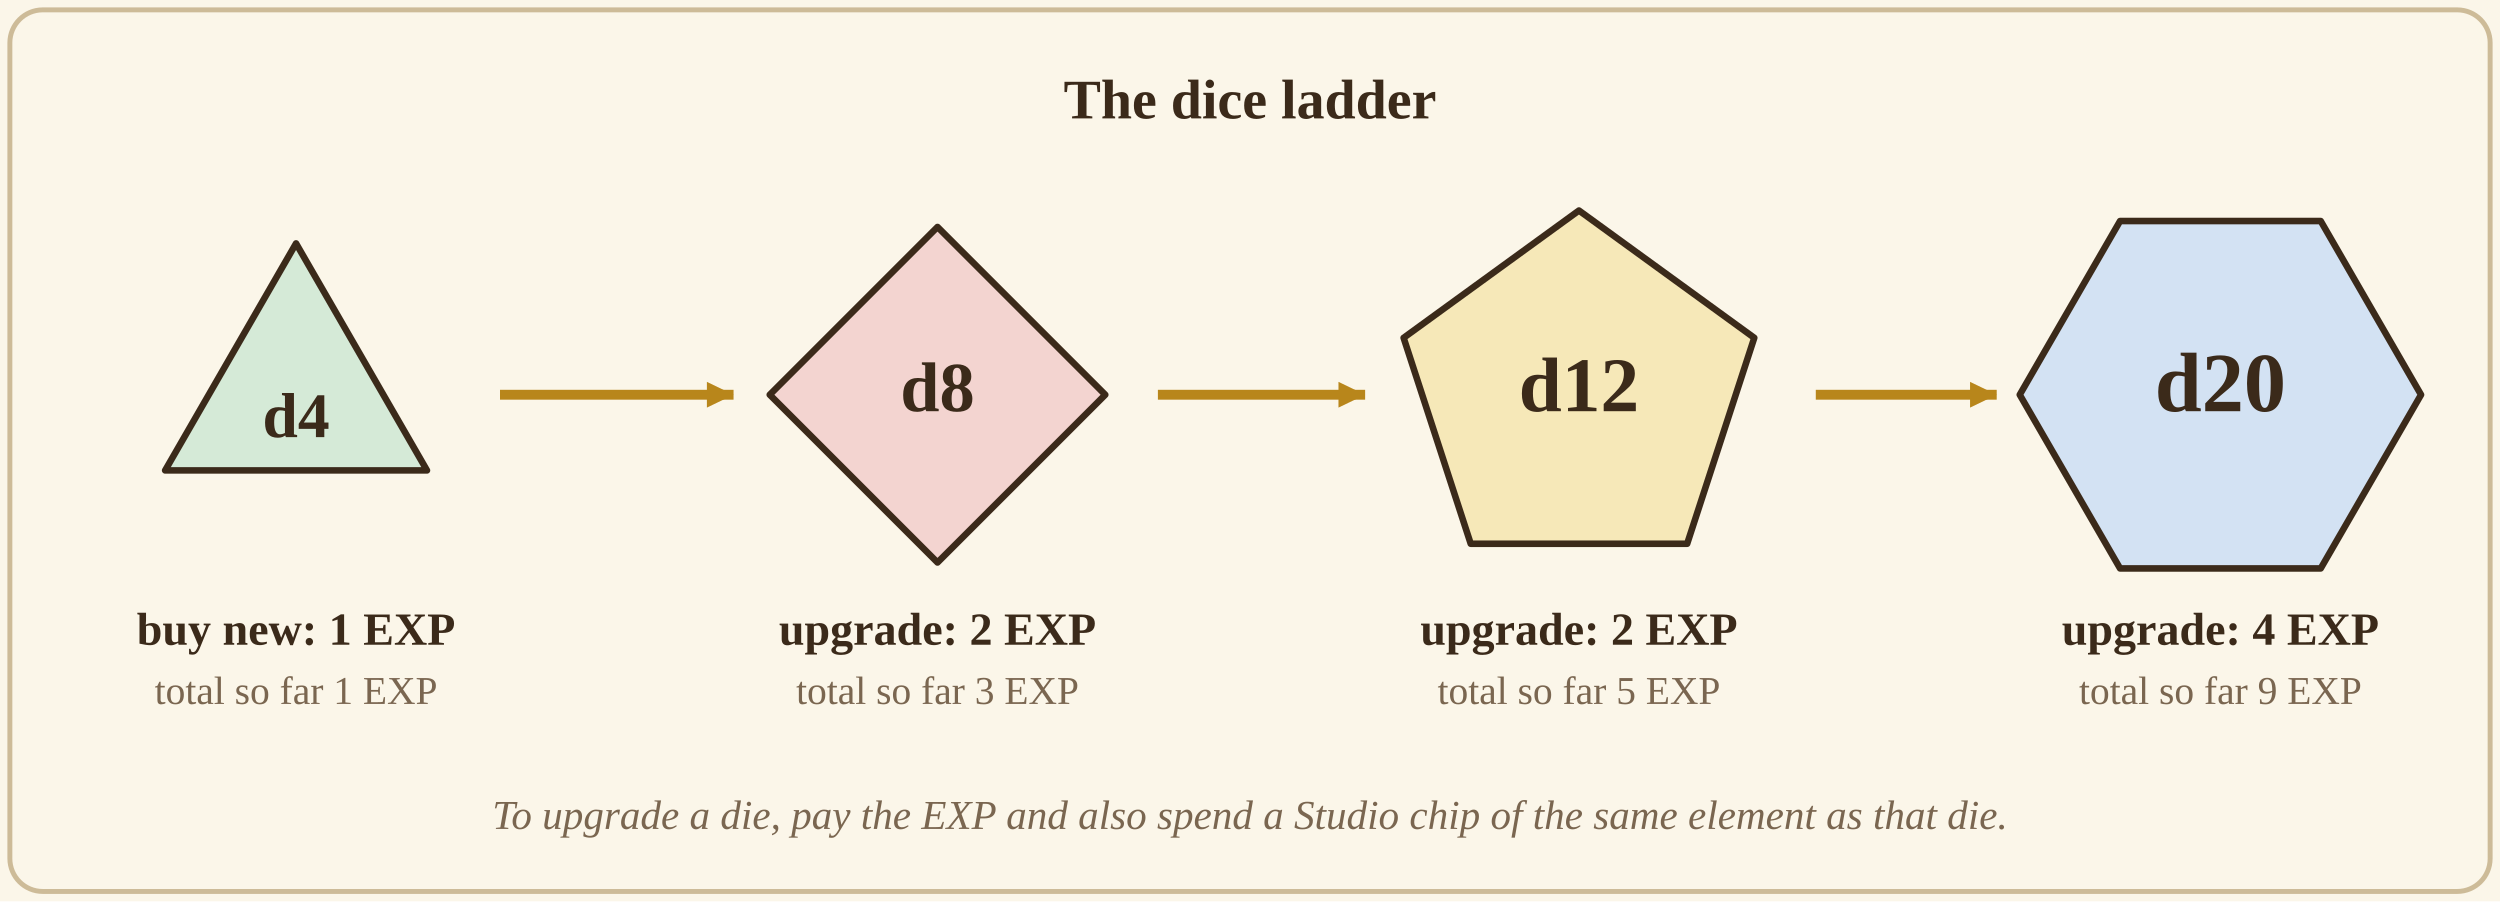
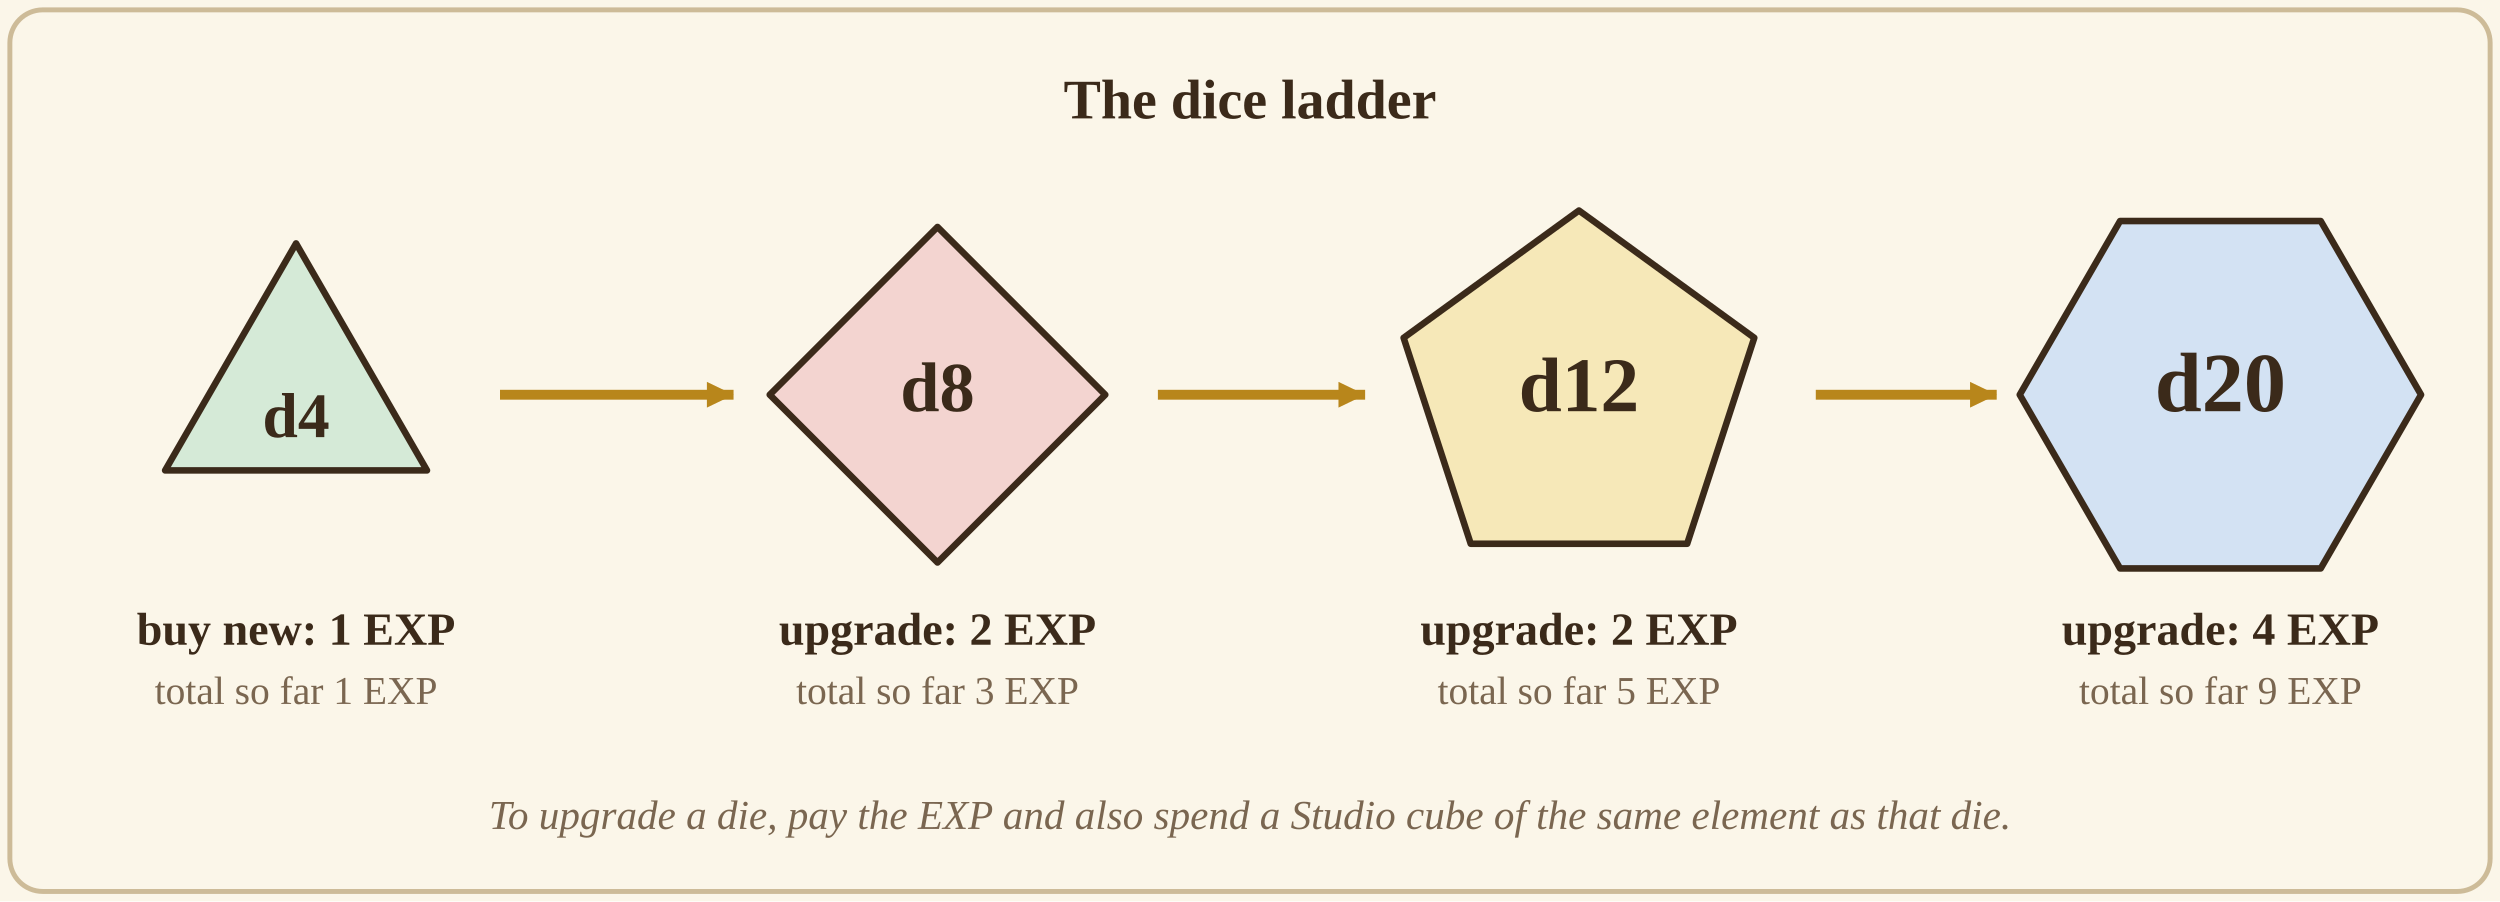
<svg xmlns="http://www.w3.org/2000/svg" viewBox="0 0 760 274" width="760" height="274" role="img" aria-label="Dice ladder from d4 to d20 with EXP prices" font-family="Georgia, 'Times New Roman', serif">
  <rect width="760" height="274" fill="#fbf6e9" />
  <rect x="3" y="3" width="754" height="268" fill="none" stroke="#cdbb98" stroke-width="1.5" rx="10" />
  <text x="380" y="36" font-size="17" font-weight="bold" fill="#3b2a1a" text-anchor="middle">The dice ladder</text>
  <polygon points="90.0,74.0 129.8,143.0 50.2,143.0" fill="#d5ead7" stroke="#3b2a1a" stroke-width="2" stroke-linejoin="round" />
  <text x="90" y="132.88" font-size="19.32" font-weight="bold" fill="#3b2a1a" text-anchor="middle">d4</text>
  <text x="90" y="196" font-size="14" font-weight="bold" fill="#3b2a1a" text-anchor="middle">buy new: 1 EXP</text>
  <text x="90" y="214" font-size="12" font-weight="normal" fill="#7a6650" text-anchor="middle">total so far 1 EXP</text>
  <line x1="152" y1="120" x2="223" y2="120" stroke="#b8861b" stroke-width="3" />
  <path d="M223,120 L214.896,116.085 L214.896,123.915 Z" fill="#b8861b" />
  <polygon points="285.0,69.0 336.0,120.0 285.0,171.0 234.0,120.0" fill="#f3d4d0" stroke="#3b2a1a" stroke-width="2" stroke-linejoin="round" />
  <text x="285" y="125" font-size="21.42" font-weight="bold" fill="#3b2a1a" text-anchor="middle">d8</text>
  <text x="285" y="196" font-size="14" font-weight="bold" fill="#3b2a1a" text-anchor="middle">upgrade: 2 EXP</text>
  <text x="285" y="214" font-size="12" font-weight="normal" fill="#7a6650" text-anchor="middle">total so far 3 EXP</text>
  <line x1="352" y1="120" x2="415" y2="120" stroke="#b8861b" stroke-width="3" />
  <path d="M415,120 L406.896,116.085 L406.896,123.915 Z" fill="#b8861b" />
  <polygon points="480.0,64.0 533.3,102.7 512.9,165.3 447.1,165.3 426.7,102.7" fill="#f6e8b8" stroke="#3b2a1a" stroke-width="2" stroke-linejoin="round" />
  <text x="480" y="125" font-size="23.52" font-weight="bold" fill="#3b2a1a" text-anchor="middle">d12</text>
  <text x="480" y="196" font-size="14" font-weight="bold" fill="#3b2a1a" text-anchor="middle">upgrade: 2 EXP</text>
  <text x="480" y="214" font-size="12" font-weight="normal" fill="#7a6650" text-anchor="middle">total so far 5 EXP</text>
  <line x1="552" y1="120" x2="607" y2="120" stroke="#b8861b" stroke-width="3" />
  <path d="M607,120 L598.896,116.085 L598.896,123.915 Z" fill="#b8861b" />
  <polygon points="736.0,120.0 705.5,172.8 644.5,172.8 614.0,120.0 644.5,67.2 705.5,67.2" fill="#d3e2f3" stroke="#3b2a1a" stroke-width="2" stroke-linejoin="round" />
  <text x="675" y="125" font-size="25.62" font-weight="bold" fill="#3b2a1a" text-anchor="middle">d20</text>
  <text x="675" y="196" font-size="14" font-weight="bold" fill="#3b2a1a" text-anchor="middle">upgrade: 4 EXP</text>
  <text x="675" y="214" font-size="12" font-weight="normal" fill="#7a6650" text-anchor="middle">total so far 9 EXP</text>
-   <text x="380" y="252" font-size="12.5" font-weight="normal" fill="#7a6650" text-anchor="middle" font-style="italic">To upgrade a die, pay the EXP and also spend a Studio chip of the same element as that die.</text>
+   <text x="380" y="252" font-size="12.5" font-weight="normal" fill="#7a6650" text-anchor="middle" font-style="italic">To upgrade a die, pay the EXP and also spend a Studio cube of the same element as that die.</text>
</svg>
